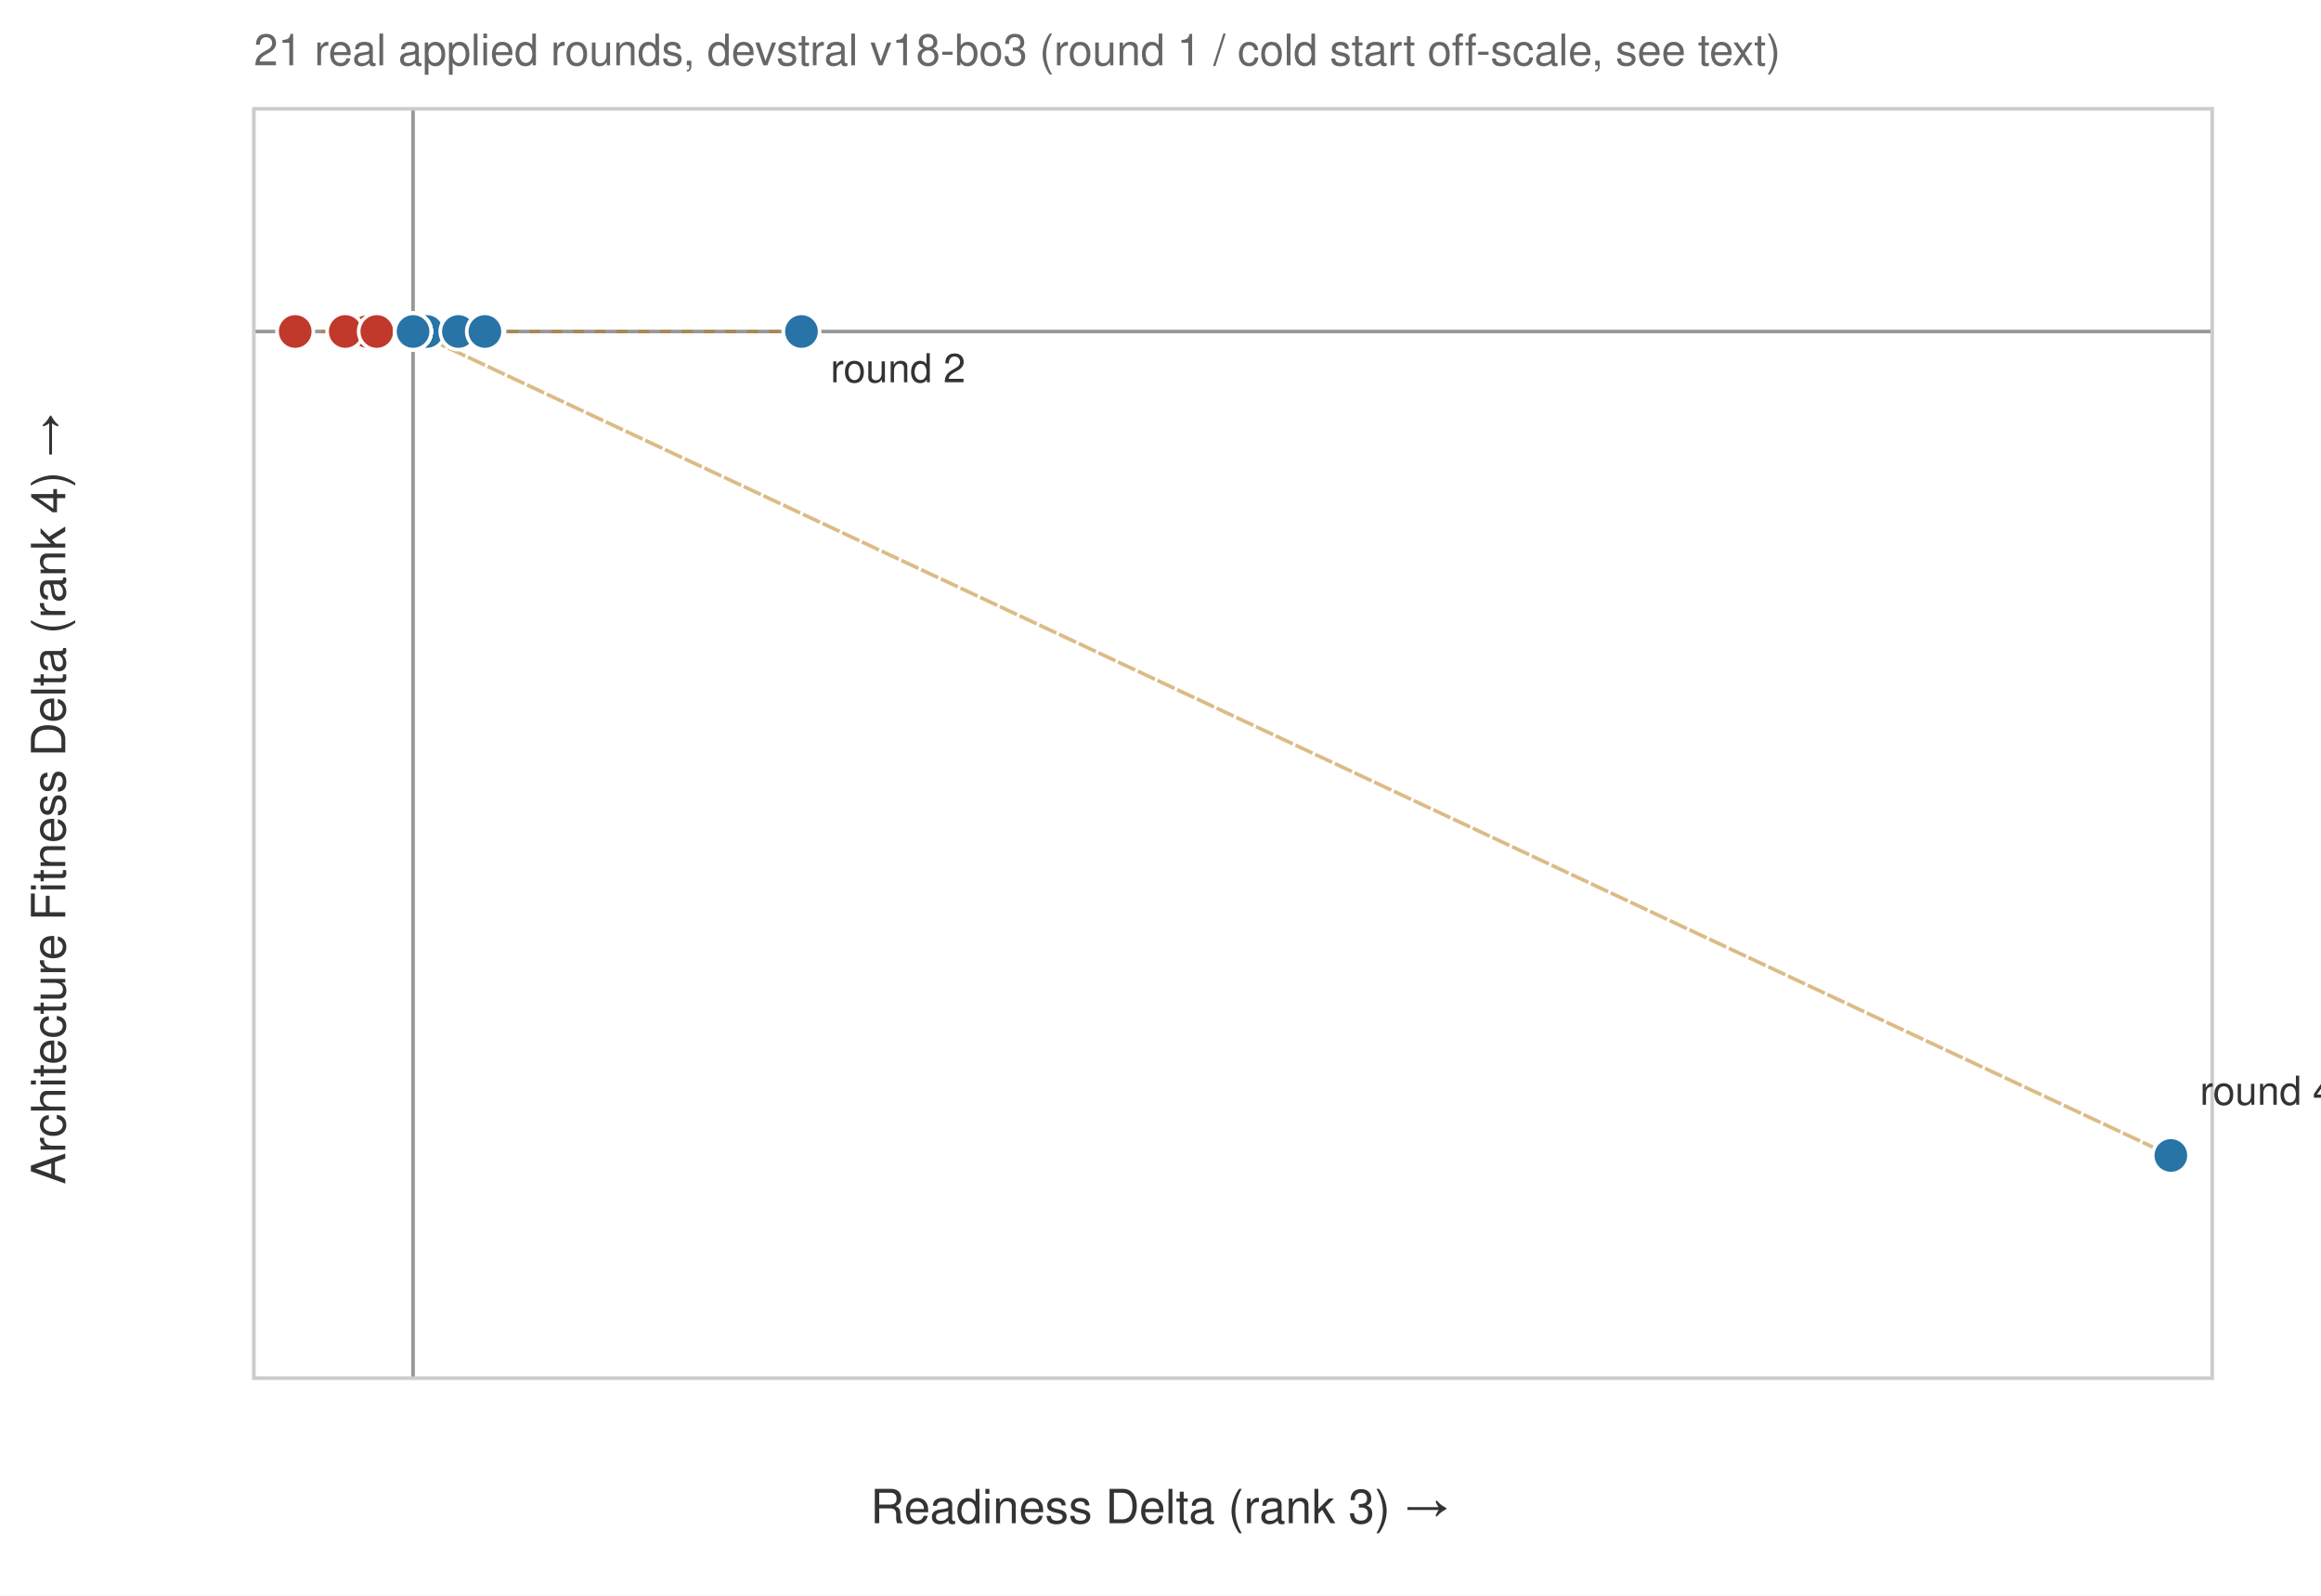
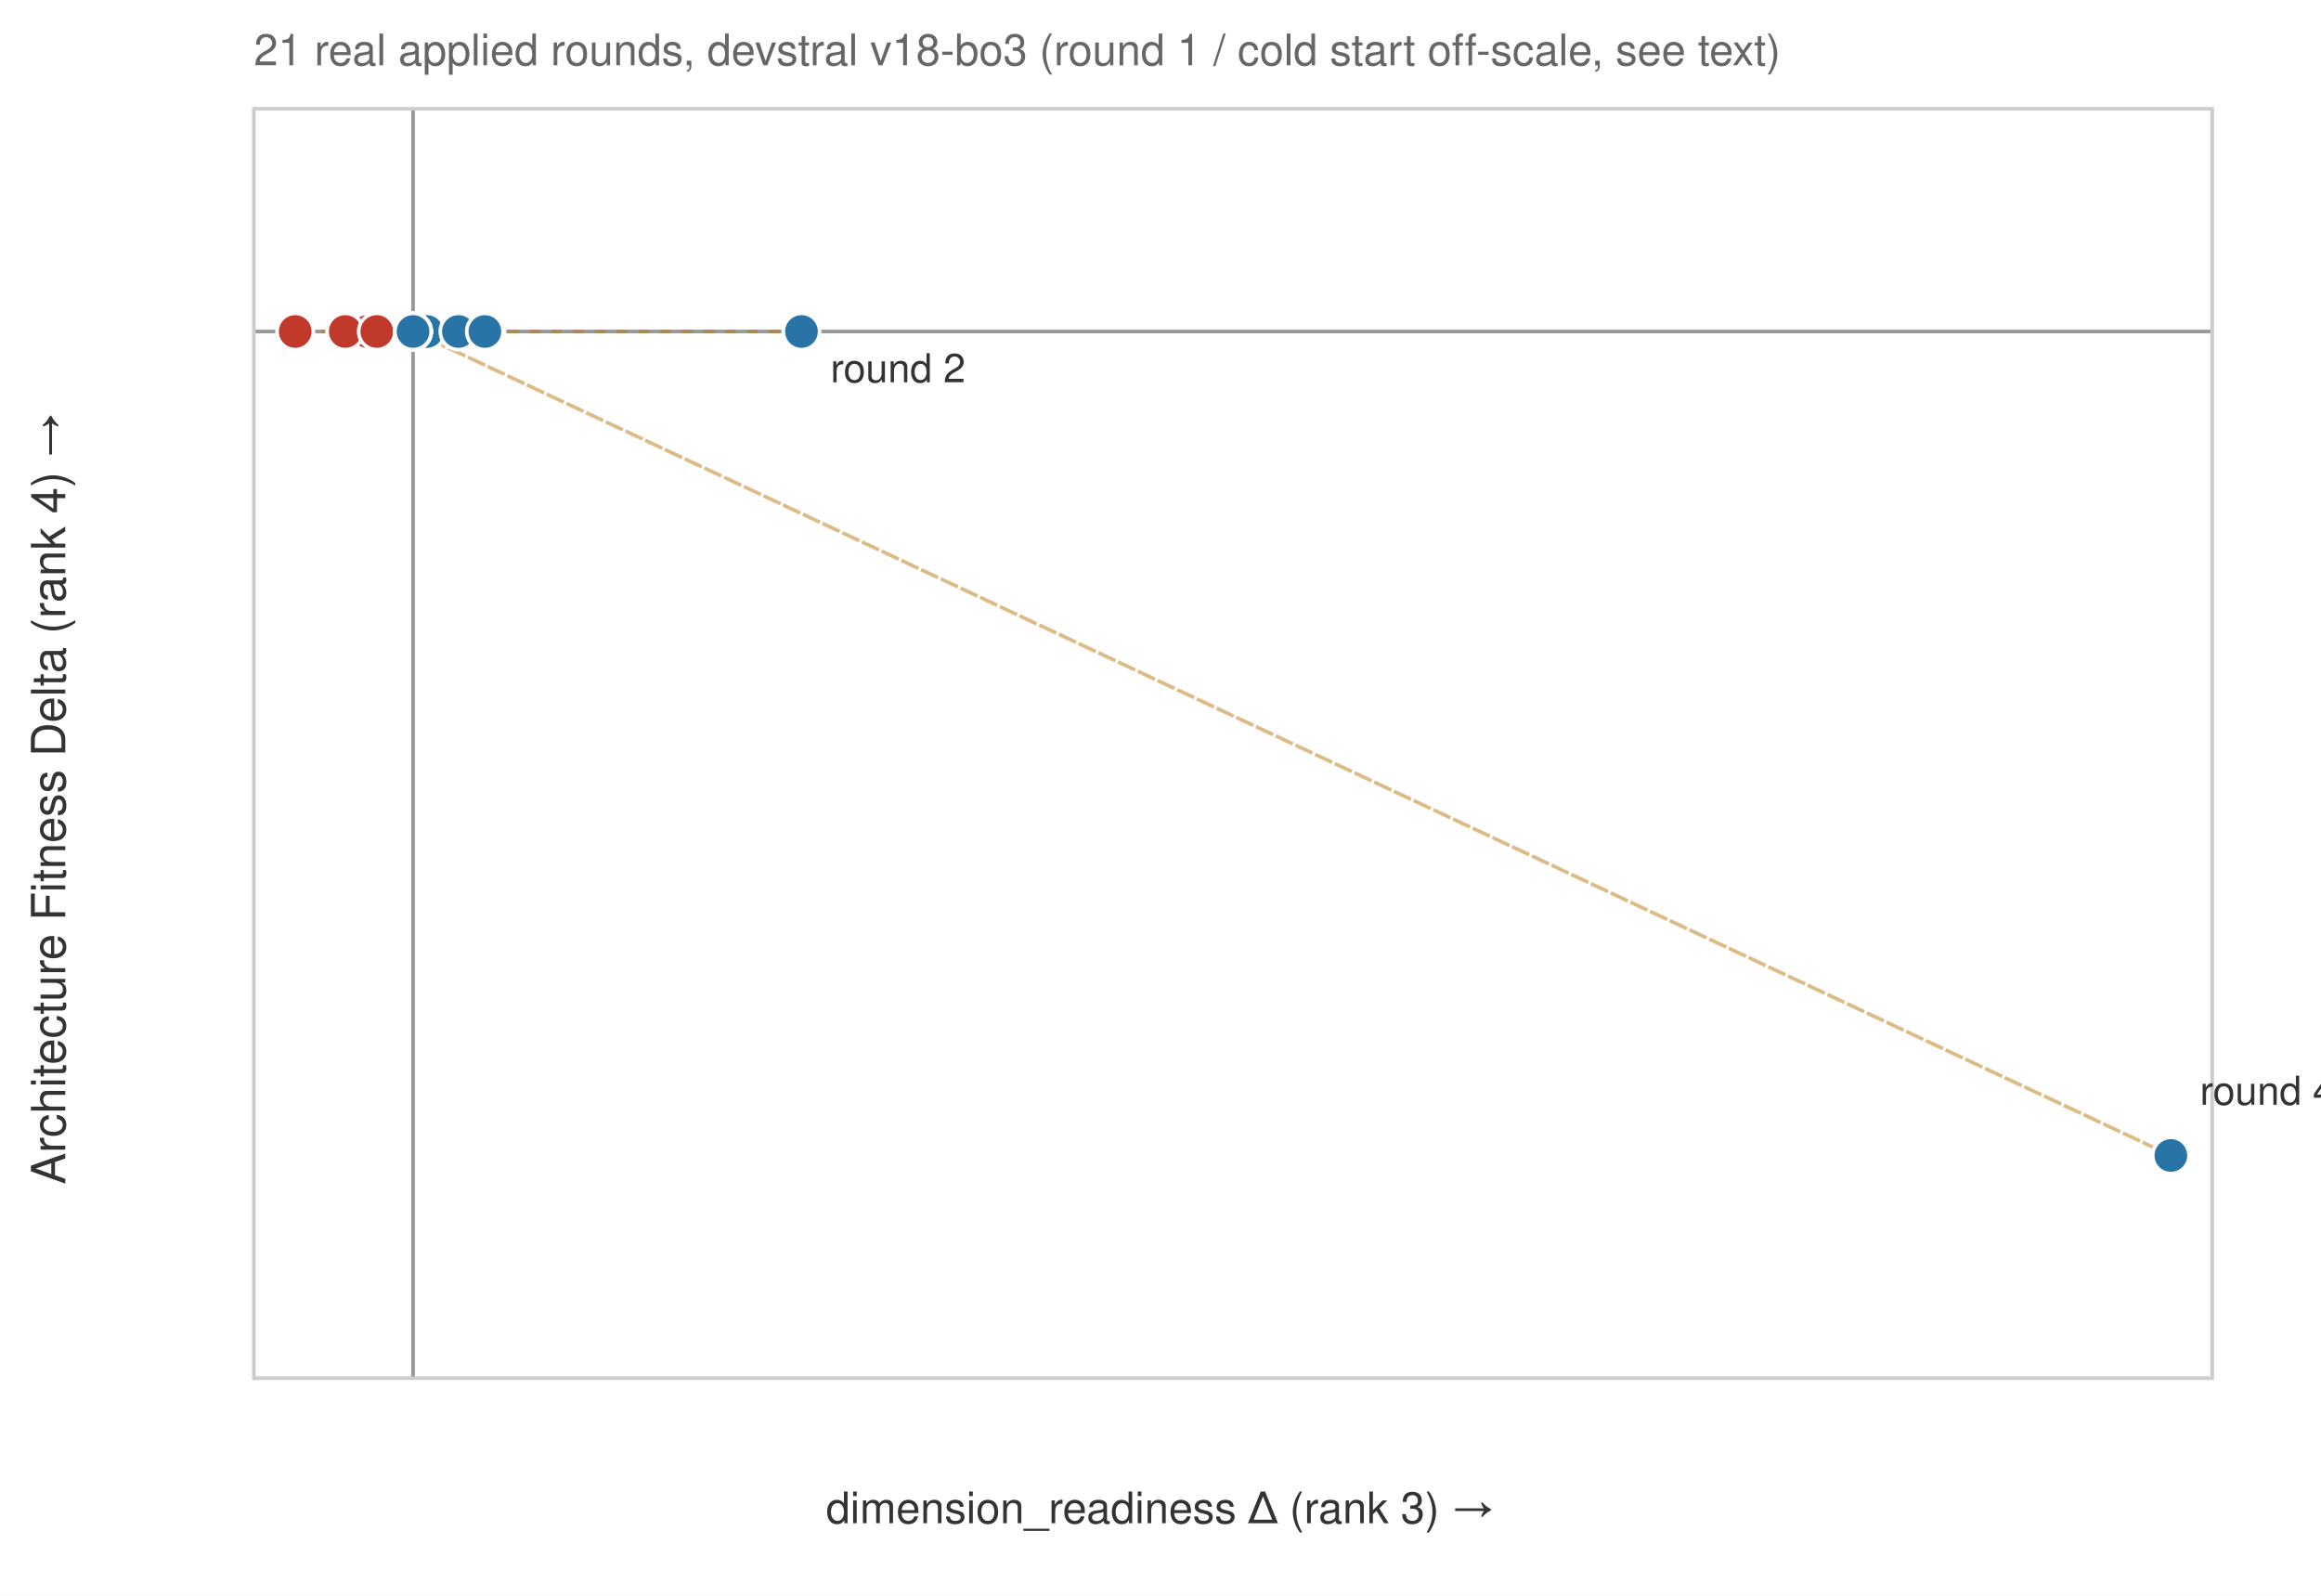
<svg xmlns="http://www.w3.org/2000/svg" viewBox="0 0 640 440" font-family="Helvetica, Arial, sans-serif">
  <rect x="0" y="0" width="640" height="440" fill="#ffffff" />
  <line x1="70" y1="91.4" x2="610" y2="91.4" stroke="#999" stroke-width="1" />
  <line x1="113.9" y1="30" x2="113.9" y2="380" stroke="#999" stroke-width="1" />
  <rect x="70" y="30" width="540" height="350" fill="none" stroke="#ccc" stroke-width="1" />
  <path d="M221.0,91.4 L113.9,91.4 L598.6,318.6 L113.9,91.4 L113.9,91.4 L113.9,91.4 L113.9,91.4 L81.4,91.4 L117.7,91.4 L134.1,91.4 L133.3,91.4 L126.4,91.4 L101.3,91.4 L133.7,91.4 L95.2,91.4 L103.9,91.4 L113.9,91.4 L113.9,91.4 L113.9,91.4 L113.9,91.4 L113.9,91.4" fill="none" stroke="#b9770e" stroke-width="1" stroke-dasharray="3,3" opacity="0.5" />
  <circle cx="221.0" cy="91.4" r="5" fill="#2874a6" stroke="#fff" stroke-width="1" />
  <text x="229.0" y="105.4" font-size="11" fill="#333">round 2</text>
  <circle cx="113.9" cy="91.4" r="5" fill="#2874a6" stroke="#fff" stroke-width="1" />
  <circle cx="598.6" cy="318.6" r="5" fill="#2874a6" stroke="#fff" stroke-width="1" />
  <text x="606.6" y="304.6" font-size="11" fill="#333">round 4</text>
  <circle cx="113.9" cy="91.4" r="5" fill="#2874a6" stroke="#fff" stroke-width="1" />
  <circle cx="113.9" cy="91.4" r="5" fill="#2874a6" stroke="#fff" stroke-width="1" />
  <circle cx="113.9" cy="91.4" r="5" fill="#2874a6" stroke="#fff" stroke-width="1" />
  <circle cx="113.9" cy="91.4" r="5" fill="#2874a6" stroke="#fff" stroke-width="1" />
  <circle cx="81.4" cy="91.4" r="5" fill="#c0392b" stroke="#fff" stroke-width="1" />
  <circle cx="117.7" cy="91.4" r="5" fill="#2874a6" stroke="#fff" stroke-width="1" />
  <circle cx="134.1" cy="91.4" r="5" fill="#2874a6" stroke="#fff" stroke-width="1" />
  <circle cx="133.3" cy="91.4" r="5" fill="#2874a6" stroke="#fff" stroke-width="1" />
  <circle cx="126.4" cy="91.4" r="5" fill="#2874a6" stroke="#fff" stroke-width="1" />
  <circle cx="101.3" cy="91.4" r="5" fill="#c0392b" stroke="#fff" stroke-width="1" />
  <circle cx="133.7" cy="91.4" r="5" fill="#2874a6" stroke="#fff" stroke-width="1" />
  <circle cx="95.2" cy="91.4" r="5" fill="#c0392b" stroke="#fff" stroke-width="1" />
  <circle cx="103.9" cy="91.4" r="5" fill="#c0392b" stroke="#fff" stroke-width="1" />
  <circle cx="113.9" cy="91.4" r="5" fill="#2874a6" stroke="#fff" stroke-width="1" />
  <circle cx="113.9" cy="91.4" r="5" fill="#2874a6" stroke="#fff" stroke-width="1" />
  <circle cx="113.9" cy="91.4" r="5" fill="#2874a6" stroke="#fff" stroke-width="1" />
  <circle cx="113.9" cy="91.4" r="5" fill="#2874a6" stroke="#fff" stroke-width="1" />
  <circle cx="113.9" cy="91.4" r="5" fill="#2874a6" stroke="#fff" stroke-width="1" />
-   <text x="320.0" y="420" text-anchor="middle" font-size="13" fill="#333">Readiness Delta (rank 3) →</text>
+   <text x="320.0" y="420" text-anchor="middle" font-size="12" fill="#333">dimension_readiness Δ (rank 3) →</text>
  <text x="18" y="220.0" text-anchor="middle" font-size="13" fill="#333" transform="rotate(-90 18 220.0)">Architecture Fitness Delta (rank 4) →</text>
  <text x="70" y="18" font-size="12" fill="#666">21 real applied rounds, devstral v18-bo3 (round 1 / cold start off-scale, see text)</text>
</svg>
